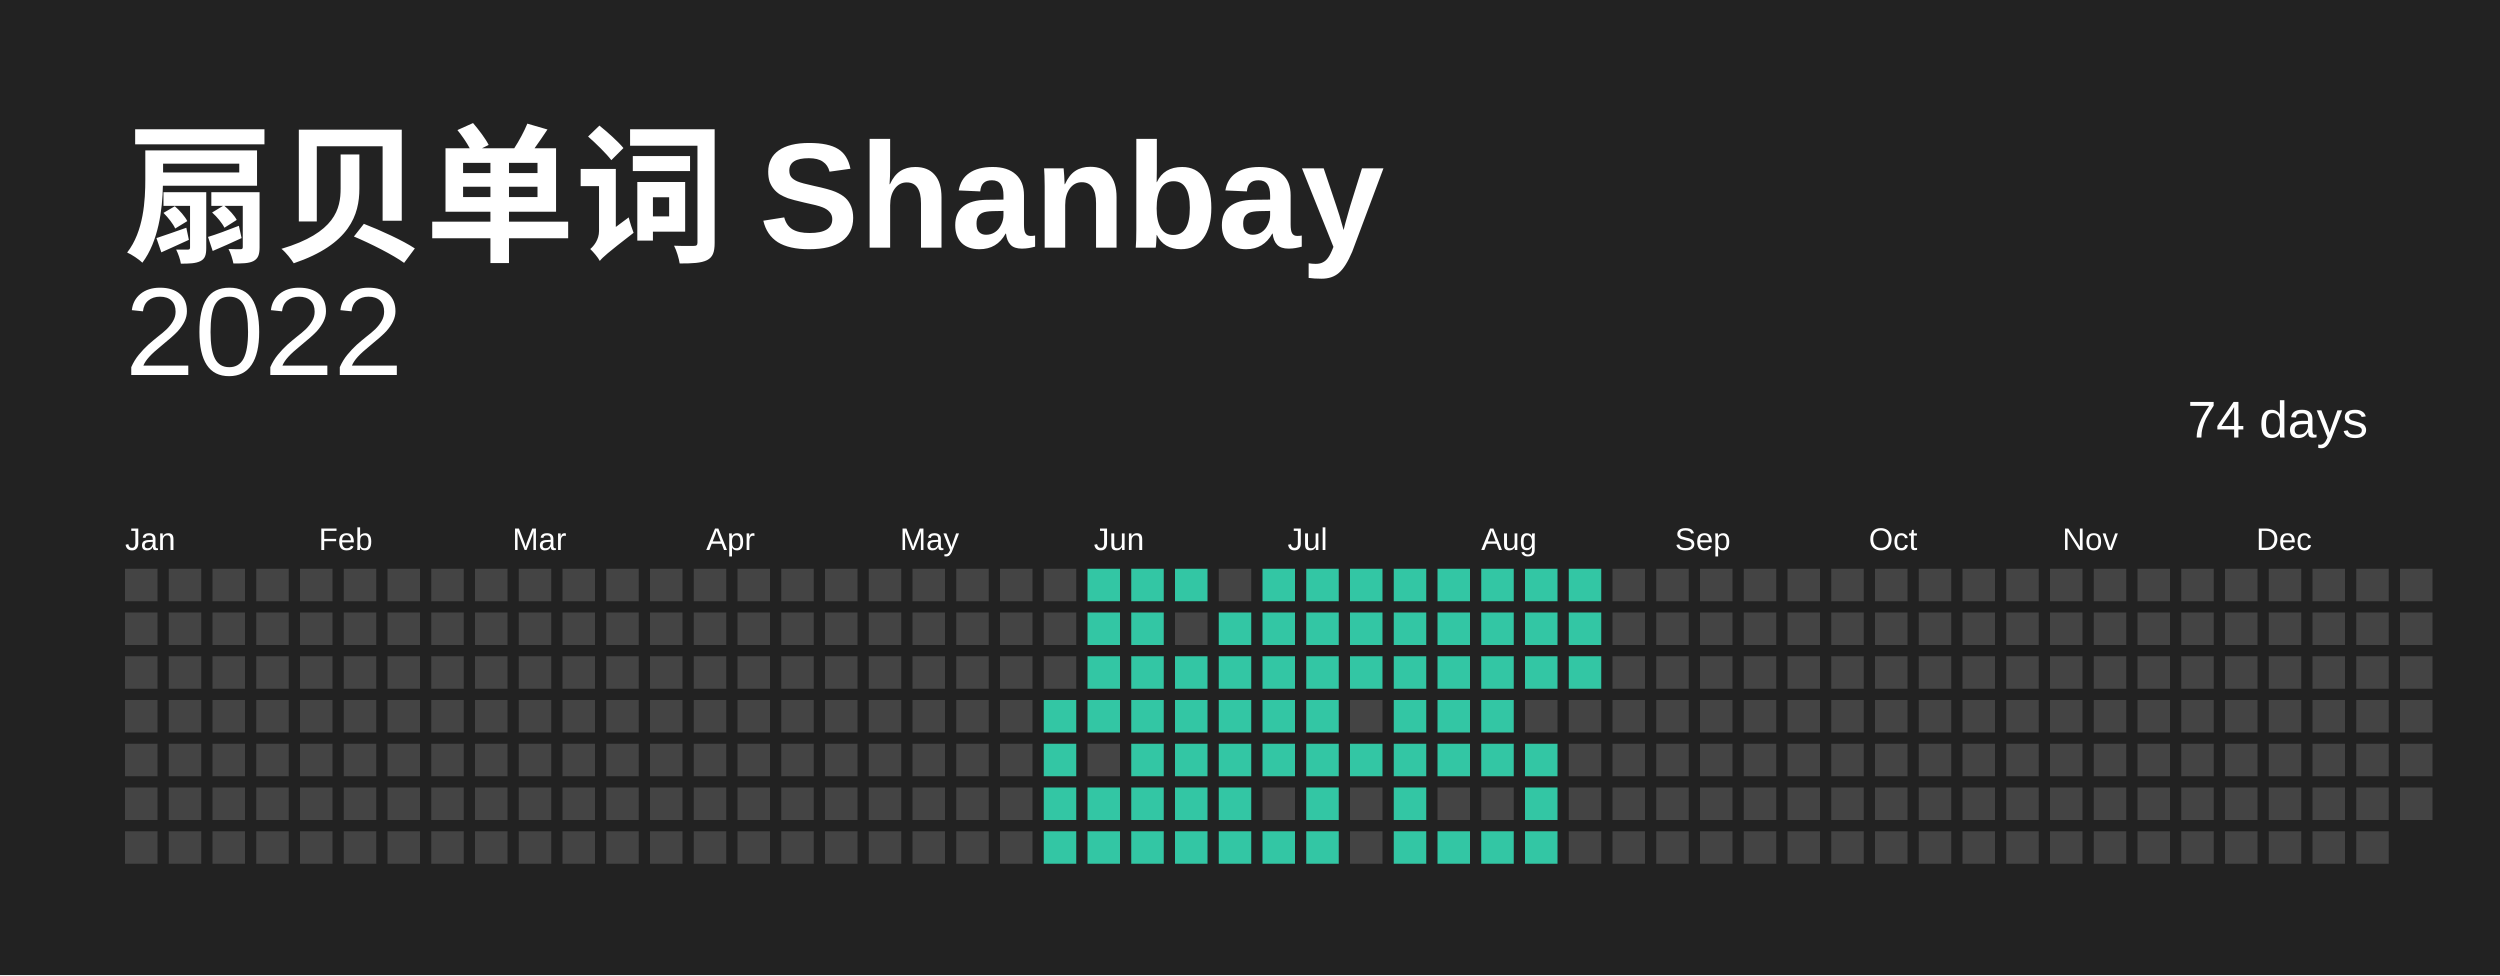
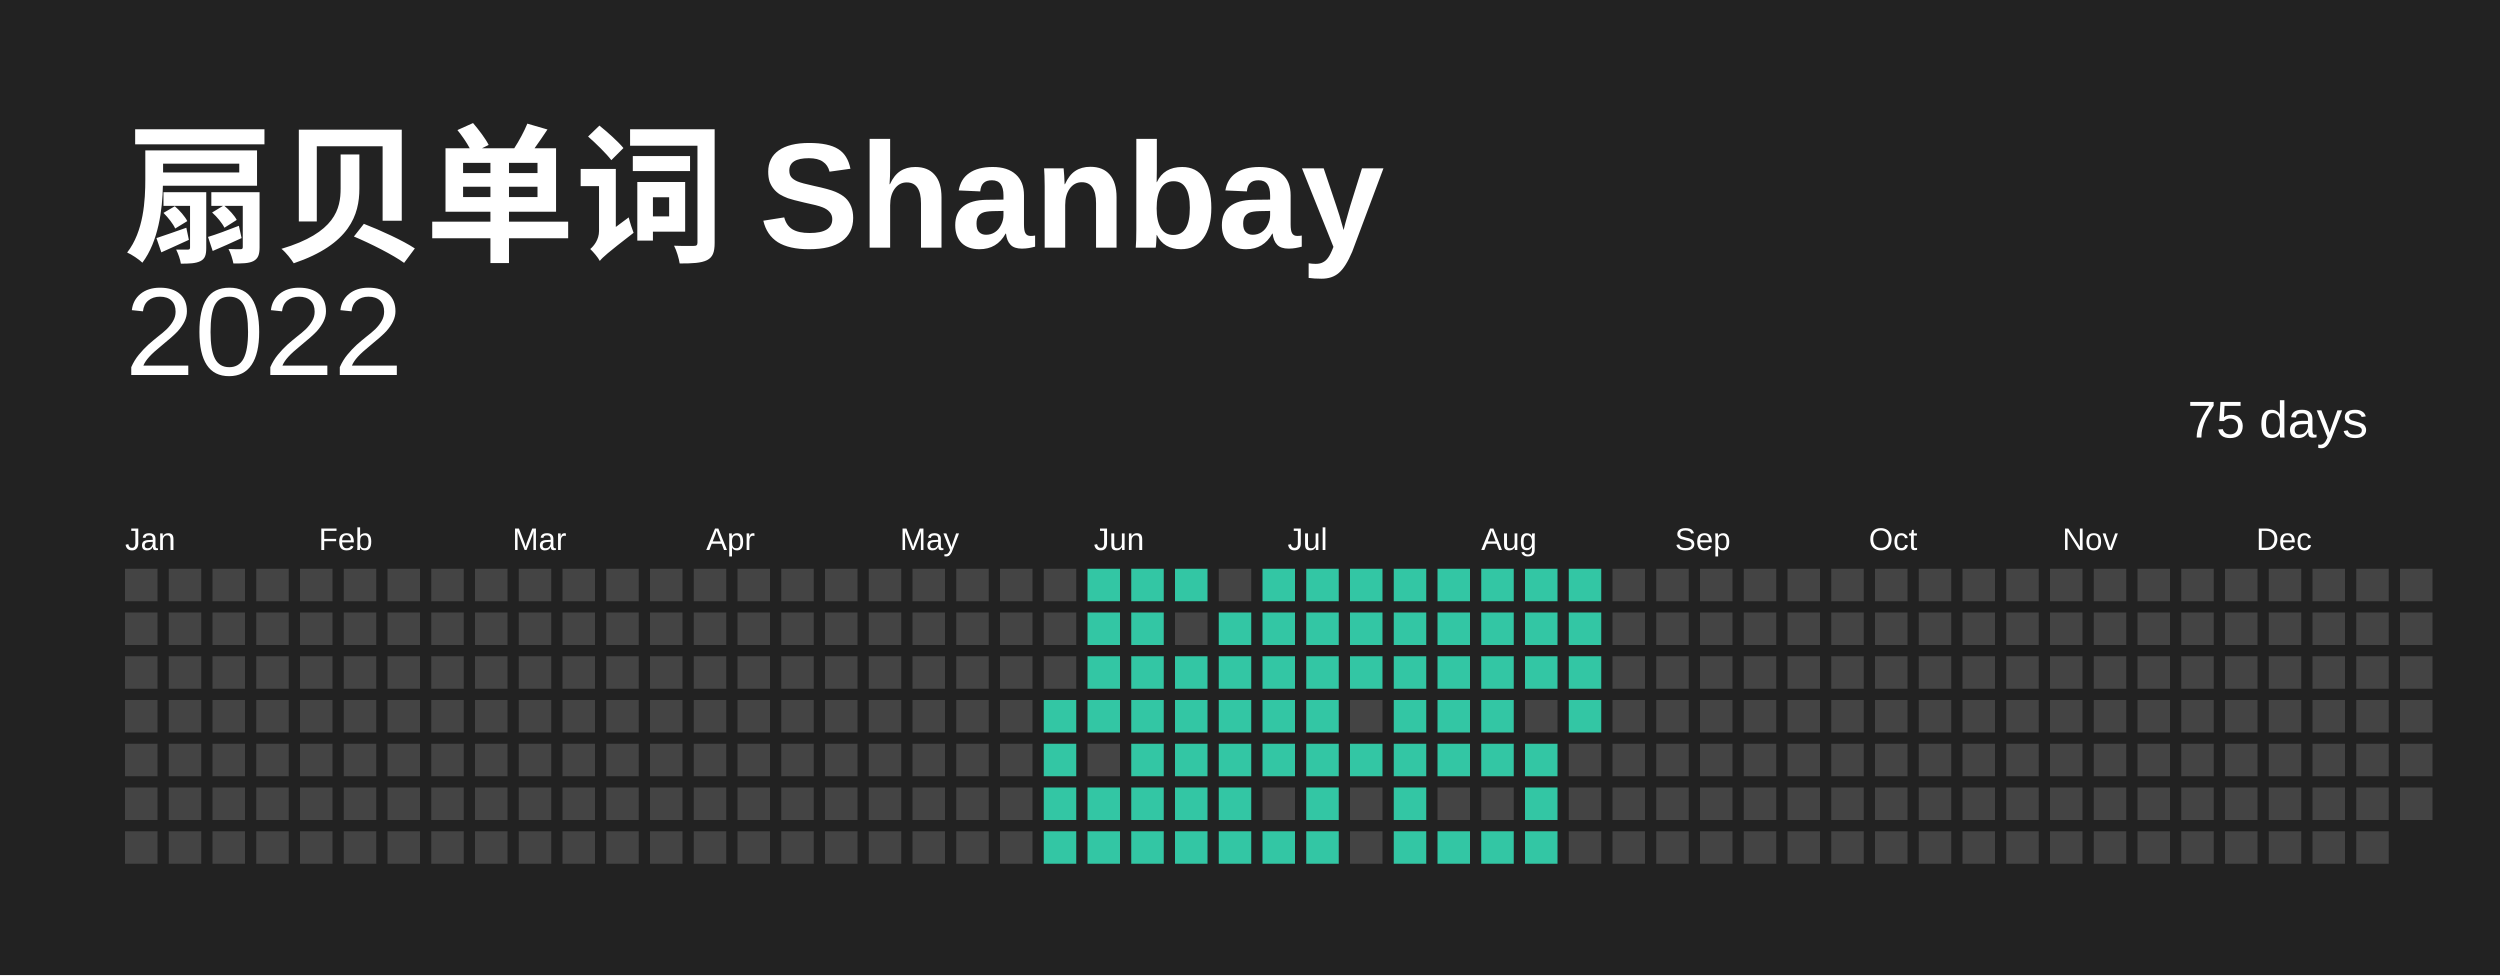
<svg xmlns="http://www.w3.org/2000/svg" baseProfile="full" height="78mm" version="1.1" viewBox="0,0,200,78" width="200mm">
  <defs />
  <rect fill="#222222" height="78" width="200" x="0" y="0" />
  <text fill="#FFFFFF" style="font-size:12px; font-family:Arial; font-weight:bold;" x="10" y="20"> 扇贝单词 Shanbay</text>
  <text alignment-baseline="hanging" fill="#FFFFFF" style="font-size:10.0px; font-family:Arial;" x="10" y="30">2022</text>
-   <text alignment-baseline="hanging" fill="#FFFFFF" style="font-size:4.125px; font-family:Arial;" x="175" y="35">74 days</text>
+   <text alignment-baseline="hanging" fill="#FFFFFF" style="font-size:4.125px; font-family:Arial;" x="175" y="35">75 days</text>
  <text fill="#FFFFFF" style="font-size:2.5px; font-family:Arial" x="10.0" y="44">Jan</text>
  <text fill="#FFFFFF" style="font-size:2.5px; font-family:Arial" x="25.5" y="44">Feb</text>
  <text fill="#FFFFFF" style="font-size:2.5px; font-family:Arial" x="41.0" y="44">Mar</text>
  <text fill="#FFFFFF" style="font-size:2.5px; font-family:Arial" x="56.5" y="44">Apr</text>
  <text fill="#FFFFFF" style="font-size:2.5px; font-family:Arial" x="72.0" y="44">May</text>
  <text fill="#FFFFFF" style="font-size:2.5px; font-family:Arial" x="87.5" y="44">Jun</text>
  <text fill="#FFFFFF" style="font-size:2.5px; font-family:Arial" x="103.0" y="44">Jul</text>
  <text fill="#FFFFFF" style="font-size:2.5px; font-family:Arial" x="118.5" y="44">Aug</text>
  <text fill="#FFFFFF" style="font-size:2.5px; font-family:Arial" x="134.0" y="44">Sep</text>
  <text fill="#FFFFFF" style="font-size:2.5px; font-family:Arial" x="149.5" y="44">Oct</text>
  <text fill="#FFFFFF" style="font-size:2.5px; font-family:Arial" x="165.0" y="44">Nov</text>
  <text fill="#FFFFFF" style="font-size:2.5px; font-family:Arial" x="180.5" y="44">Dec</text>
  <rect fill="#444444" height="2.6" width="2.6" x="10.0" y="45.5" />
  <rect fill="#444444" height="2.6" width="2.6" x="10.0" y="49.0" />
  <rect fill="#444444" height="2.6" width="2.6" x="10.0" y="52.5" />
  <rect fill="#444444" height="2.6" width="2.6" x="10.0" y="56.0" />
  <rect fill="#444444" height="2.6" width="2.6" x="10.0" y="59.5" />
  <rect fill="#444444" height="2.6" width="2.6" x="10.0" y="63.0" />
  <rect fill="#444444" height="2.6" width="2.6" x="10.0" y="66.5" />
  <rect fill="#444444" height="2.6" width="2.6" x="13.5" y="45.5" />
  <rect fill="#444444" height="2.6" width="2.6" x="13.5" y="49.0" />
  <rect fill="#444444" height="2.6" width="2.6" x="13.5" y="52.5" />
  <rect fill="#444444" height="2.6" width="2.6" x="13.5" y="56.0" />
  <rect fill="#444444" height="2.6" width="2.6" x="13.5" y="59.5" />
  <rect fill="#444444" height="2.6" width="2.6" x="13.5" y="63.0" />
  <rect fill="#444444" height="2.6" width="2.6" x="13.5" y="66.5" />
  <rect fill="#444444" height="2.6" width="2.6" x="17.0" y="45.5" />
  <rect fill="#444444" height="2.6" width="2.6" x="17.0" y="49.0" />
  <rect fill="#444444" height="2.6" width="2.6" x="17.0" y="52.5" />
  <rect fill="#444444" height="2.6" width="2.6" x="17.0" y="56.0" />
  <rect fill="#444444" height="2.6" width="2.6" x="17.0" y="59.5" />
  <rect fill="#444444" height="2.6" width="2.6" x="17.0" y="63.0" />
  <rect fill="#444444" height="2.6" width="2.6" x="17.0" y="66.5" />
  <rect fill="#444444" height="2.6" width="2.6" x="20.5" y="45.5" />
  <rect fill="#444444" height="2.6" width="2.6" x="20.5" y="49.0" />
  <rect fill="#444444" height="2.6" width="2.6" x="20.5" y="52.5" />
  <rect fill="#444444" height="2.6" width="2.6" x="20.5" y="56.0" />
  <rect fill="#444444" height="2.6" width="2.6" x="20.5" y="59.5" />
  <rect fill="#444444" height="2.6" width="2.6" x="20.5" y="63.0" />
  <rect fill="#444444" height="2.6" width="2.6" x="20.5" y="66.5" />
  <rect fill="#444444" height="2.6" width="2.6" x="24.0" y="45.5" />
  <rect fill="#444444" height="2.6" width="2.6" x="24.0" y="49.0" />
  <rect fill="#444444" height="2.6" width="2.6" x="24.0" y="52.5" />
  <rect fill="#444444" height="2.6" width="2.6" x="24.0" y="56.0" />
  <rect fill="#444444" height="2.6" width="2.6" x="24.0" y="59.5" />
  <rect fill="#444444" height="2.6" width="2.6" x="24.0" y="63.0" />
  <rect fill="#444444" height="2.6" width="2.6" x="24.0" y="66.5" />
  <rect fill="#444444" height="2.6" width="2.6" x="27.5" y="45.5" />
  <rect fill="#444444" height="2.6" width="2.6" x="27.5" y="49.0" />
  <rect fill="#444444" height="2.6" width="2.6" x="27.5" y="52.5" />
  <rect fill="#444444" height="2.6" width="2.6" x="27.5" y="56.0" />
  <rect fill="#444444" height="2.6" width="2.6" x="27.5" y="59.5" />
  <rect fill="#444444" height="2.6" width="2.6" x="27.5" y="63.0" />
  <rect fill="#444444" height="2.6" width="2.6" x="27.5" y="66.5" />
  <rect fill="#444444" height="2.6" width="2.6" x="31.0" y="45.5" />
  <rect fill="#444444" height="2.6" width="2.6" x="31.0" y="49.0" />
  <rect fill="#444444" height="2.6" width="2.6" x="31.0" y="52.5" />
  <rect fill="#444444" height="2.6" width="2.6" x="31.0" y="56.0" />
  <rect fill="#444444" height="2.6" width="2.6" x="31.0" y="59.5" />
  <rect fill="#444444" height="2.6" width="2.6" x="31.0" y="63.0" />
  <rect fill="#444444" height="2.6" width="2.6" x="31.0" y="66.5" />
  <rect fill="#444444" height="2.6" width="2.6" x="34.5" y="45.5" />
  <rect fill="#444444" height="2.6" width="2.6" x="34.5" y="49.0" />
  <rect fill="#444444" height="2.6" width="2.6" x="34.5" y="52.5" />
  <rect fill="#444444" height="2.6" width="2.6" x="34.5" y="56.0" />
  <rect fill="#444444" height="2.6" width="2.6" x="34.5" y="59.5" />
  <rect fill="#444444" height="2.6" width="2.6" x="34.5" y="63.0" />
  <rect fill="#444444" height="2.6" width="2.6" x="34.5" y="66.5" />
  <rect fill="#444444" height="2.6" width="2.6" x="38.0" y="45.5" />
  <rect fill="#444444" height="2.6" width="2.6" x="38.0" y="49.0" />
  <rect fill="#444444" height="2.6" width="2.6" x="38.0" y="52.5" />
  <rect fill="#444444" height="2.6" width="2.6" x="38.0" y="56.0" />
  <rect fill="#444444" height="2.6" width="2.6" x="38.0" y="59.5" />
  <rect fill="#444444" height="2.6" width="2.6" x="38.0" y="63.0" />
  <rect fill="#444444" height="2.6" width="2.6" x="38.0" y="66.5" />
  <rect fill="#444444" height="2.6" width="2.6" x="41.5" y="45.5" />
  <rect fill="#444444" height="2.6" width="2.6" x="41.5" y="49.0" />
  <rect fill="#444444" height="2.6" width="2.6" x="41.5" y="52.5" />
  <rect fill="#444444" height="2.6" width="2.6" x="41.5" y="56.0" />
  <rect fill="#444444" height="2.6" width="2.6" x="41.5" y="59.5" />
  <rect fill="#444444" height="2.6" width="2.6" x="41.5" y="63.0" />
  <rect fill="#444444" height="2.6" width="2.6" x="41.5" y="66.5" />
  <rect fill="#444444" height="2.6" width="2.6" x="45.0" y="45.5" />
  <rect fill="#444444" height="2.6" width="2.6" x="45.0" y="49.0" />
  <rect fill="#444444" height="2.6" width="2.6" x="45.0" y="52.5" />
  <rect fill="#444444" height="2.6" width="2.6" x="45.0" y="56.0" />
  <rect fill="#444444" height="2.6" width="2.6" x="45.0" y="59.5" />
  <rect fill="#444444" height="2.6" width="2.6" x="45.0" y="63.0" />
  <rect fill="#444444" height="2.6" width="2.6" x="45.0" y="66.5" />
  <rect fill="#444444" height="2.6" width="2.6" x="48.5" y="45.5" />
  <rect fill="#444444" height="2.6" width="2.6" x="48.5" y="49.0" />
  <rect fill="#444444" height="2.6" width="2.6" x="48.5" y="52.5" />
  <rect fill="#444444" height="2.6" width="2.6" x="48.5" y="56.0" />
  <rect fill="#444444" height="2.6" width="2.6" x="48.5" y="59.5" />
  <rect fill="#444444" height="2.6" width="2.6" x="48.5" y="63.0" />
  <rect fill="#444444" height="2.6" width="2.6" x="48.5" y="66.5" />
  <rect fill="#444444" height="2.6" width="2.6" x="52.0" y="45.5" />
  <rect fill="#444444" height="2.6" width="2.6" x="52.0" y="49.0" />
  <rect fill="#444444" height="2.6" width="2.6" x="52.0" y="52.5" />
  <rect fill="#444444" height="2.6" width="2.6" x="52.0" y="56.0" />
  <rect fill="#444444" height="2.6" width="2.6" x="52.0" y="59.5" />
  <rect fill="#444444" height="2.6" width="2.6" x="52.0" y="63.0" />
  <rect fill="#444444" height="2.6" width="2.6" x="52.0" y="66.5" />
  <rect fill="#444444" height="2.6" width="2.6" x="55.5" y="45.5" />
  <rect fill="#444444" height="2.6" width="2.6" x="55.5" y="49.0" />
  <rect fill="#444444" height="2.6" width="2.6" x="55.5" y="52.5" />
  <rect fill="#444444" height="2.6" width="2.6" x="55.5" y="56.0" />
  <rect fill="#444444" height="2.6" width="2.6" x="55.5" y="59.5" />
  <rect fill="#444444" height="2.6" width="2.6" x="55.5" y="63.0" />
  <rect fill="#444444" height="2.6" width="2.6" x="55.5" y="66.5" />
  <rect fill="#444444" height="2.6" width="2.6" x="59.0" y="45.5" />
  <rect fill="#444444" height="2.6" width="2.6" x="59.0" y="49.0" />
  <rect fill="#444444" height="2.6" width="2.6" x="59.0" y="52.5" />
  <rect fill="#444444" height="2.6" width="2.6" x="59.0" y="56.0" />
  <rect fill="#444444" height="2.6" width="2.6" x="59.0" y="59.5" />
  <rect fill="#444444" height="2.6" width="2.6" x="59.0" y="63.0" />
  <rect fill="#444444" height="2.6" width="2.6" x="59.0" y="66.5" />
  <rect fill="#444444" height="2.6" width="2.6" x="62.5" y="45.5" />
  <rect fill="#444444" height="2.6" width="2.6" x="62.5" y="49.0" />
  <rect fill="#444444" height="2.6" width="2.6" x="62.5" y="52.5" />
  <rect fill="#444444" height="2.6" width="2.6" x="62.5" y="56.0" />
  <rect fill="#444444" height="2.6" width="2.6" x="62.5" y="59.5" />
  <rect fill="#444444" height="2.6" width="2.6" x="62.5" y="63.0" />
  <rect fill="#444444" height="2.6" width="2.6" x="62.5" y="66.5" />
  <rect fill="#444444" height="2.6" width="2.6" x="66.0" y="45.5" />
  <rect fill="#444444" height="2.6" width="2.6" x="66.0" y="49.0" />
  <rect fill="#444444" height="2.6" width="2.6" x="66.0" y="52.5" />
  <rect fill="#444444" height="2.6" width="2.6" x="66.0" y="56.0" />
  <rect fill="#444444" height="2.6" width="2.6" x="66.0" y="59.5" />
  <rect fill="#444444" height="2.6" width="2.6" x="66.0" y="63.0" />
  <rect fill="#444444" height="2.6" width="2.6" x="66.0" y="66.5" />
  <rect fill="#444444" height="2.6" width="2.6" x="69.5" y="45.5" />
  <rect fill="#444444" height="2.6" width="2.6" x="69.5" y="49.0" />
  <rect fill="#444444" height="2.6" width="2.6" x="69.5" y="52.5" />
  <rect fill="#444444" height="2.6" width="2.6" x="69.5" y="56.0" />
  <rect fill="#444444" height="2.6" width="2.6" x="69.5" y="59.5" />
  <rect fill="#444444" height="2.6" width="2.6" x="69.5" y="63.0" />
  <rect fill="#444444" height="2.6" width="2.6" x="69.5" y="66.5" />
  <rect fill="#444444" height="2.6" width="2.6" x="73.0" y="45.5" />
  <rect fill="#444444" height="2.6" width="2.6" x="73.0" y="49.0" />
  <rect fill="#444444" height="2.6" width="2.6" x="73.0" y="52.5" />
  <rect fill="#444444" height="2.6" width="2.6" x="73.0" y="56.0" />
  <rect fill="#444444" height="2.6" width="2.6" x="73.0" y="59.5" />
  <rect fill="#444444" height="2.6" width="2.6" x="73.0" y="63.0" />
  <rect fill="#444444" height="2.6" width="2.6" x="73.0" y="66.5" />
  <rect fill="#444444" height="2.6" width="2.6" x="76.5" y="45.5" />
  <rect fill="#444444" height="2.6" width="2.6" x="76.5" y="49.0" />
  <rect fill="#444444" height="2.6" width="2.6" x="76.5" y="52.5" />
  <rect fill="#444444" height="2.6" width="2.6" x="76.5" y="56.0" />
  <rect fill="#444444" height="2.6" width="2.6" x="76.5" y="59.5" />
  <rect fill="#444444" height="2.6" width="2.6" x="76.5" y="63.0" />
  <rect fill="#444444" height="2.6" width="2.6" x="76.5" y="66.5" />
  <rect fill="#444444" height="2.6" width="2.6" x="80.0" y="45.5" />
  <rect fill="#444444" height="2.6" width="2.6" x="80.0" y="49.0" />
  <rect fill="#444444" height="2.6" width="2.6" x="80.0" y="52.5" />
  <rect fill="#444444" height="2.6" width="2.6" x="80.0" y="56.0" />
  <rect fill="#444444" height="2.6" width="2.6" x="80.0" y="59.5" />
  <rect fill="#444444" height="2.6" width="2.6" x="80.0" y="63.0" />
  <rect fill="#444444" height="2.6" width="2.6" x="80.0" y="66.5" />
  <rect fill="#444444" height="2.6" width="2.6" x="83.5" y="45.5" />
  <rect fill="#444444" height="2.6" width="2.6" x="83.5" y="49.0" />
  <rect fill="#444444" height="2.6" width="2.6" x="83.5" y="52.5" />
  <rect fill="#33C6A4" height="2.6" width="2.6" x="83.5" y="56.0" />
  <rect fill="#33C6A4" height="2.6" width="2.6" x="83.5" y="59.5" />
  <rect fill="#33C6A4" height="2.6" width="2.6" x="83.5" y="63.0" />
  <rect fill="#33C6A4" height="2.6" width="2.6" x="83.5" y="66.5" />
  <rect fill="#33C6A4" height="2.6" width="2.6" x="87.0" y="45.5" />
  <rect fill="#33C6A4" height="2.6" width="2.6" x="87.0" y="49.0" />
  <rect fill="#33C6A4" height="2.6" width="2.6" x="87.0" y="52.5" />
  <rect fill="#33C6A4" height="2.6" width="2.6" x="87.0" y="56.0" />
  <rect fill="#444444" height="2.6" width="2.6" x="87.0" y="59.5" />
  <rect fill="#33C6A4" height="2.6" width="2.6" x="87.0" y="63.0" />
  <rect fill="#33C6A4" height="2.6" width="2.6" x="87.0" y="66.5" />
  <rect fill="#33C6A4" height="2.6" width="2.6" x="90.5" y="45.5" />
  <rect fill="#33C6A4" height="2.6" width="2.6" x="90.5" y="49.0" />
  <rect fill="#33C6A4" height="2.6" width="2.6" x="90.5" y="52.5" />
  <rect fill="#33C6A4" height="2.6" width="2.6" x="90.5" y="56.0" />
  <rect fill="#33C6A4" height="2.6" width="2.6" x="90.5" y="59.5" />
  <rect fill="#33C6A4" height="2.6" width="2.6" x="90.5" y="63.0" />
  <rect fill="#33C6A4" height="2.6" width="2.6" x="90.5" y="66.5" />
  <rect fill="#33C6A4" height="2.6" width="2.6" x="94.0" y="45.5" />
  <rect fill="#444444" height="2.6" width="2.6" x="94.0" y="49.0" />
  <rect fill="#33C6A4" height="2.6" width="2.6" x="94.0" y="52.5" />
  <rect fill="#33C6A4" height="2.6" width="2.6" x="94.0" y="56.0" />
  <rect fill="#33C6A4" height="2.6" width="2.6" x="94.0" y="59.5" />
  <rect fill="#33C6A4" height="2.6" width="2.6" x="94.0" y="63.0" />
  <rect fill="#33C6A4" height="2.6" width="2.6" x="94.0" y="66.5" />
  <rect fill="#444444" height="2.6" width="2.6" x="97.5" y="45.5" />
  <rect fill="#33C6A4" height="2.6" width="2.6" x="97.5" y="49.0" />
  <rect fill="#33C6A4" height="2.6" width="2.6" x="97.5" y="52.5" />
  <rect fill="#33C6A4" height="2.6" width="2.6" x="97.5" y="56.0" />
  <rect fill="#33C6A4" height="2.6" width="2.6" x="97.5" y="59.5" />
  <rect fill="#33C6A4" height="2.6" width="2.6" x="97.5" y="63.0" />
  <rect fill="#33C6A4" height="2.6" width="2.6" x="97.5" y="66.5" />
  <rect fill="#33C6A4" height="2.6" width="2.6" x="101.0" y="45.5" />
  <rect fill="#33C6A4" height="2.6" width="2.6" x="101.0" y="49.0" />
  <rect fill="#33C6A4" height="2.6" width="2.6" x="101.0" y="52.5" />
  <rect fill="#33C6A4" height="2.6" width="2.6" x="101.0" y="56.0" />
  <rect fill="#33C6A4" height="2.6" width="2.6" x="101.0" y="59.5" />
  <rect fill="#444444" height="2.6" width="2.6" x="101.0" y="63.0" />
  <rect fill="#33C6A4" height="2.6" width="2.6" x="101.0" y="66.5" />
  <rect fill="#33C6A4" height="2.6" width="2.6" x="104.5" y="45.5" />
  <rect fill="#33C6A4" height="2.6" width="2.6" x="104.5" y="49.0" />
  <rect fill="#33C6A4" height="2.6" width="2.6" x="104.5" y="52.5" />
  <rect fill="#33C6A4" height="2.6" width="2.6" x="104.5" y="56.0" />
  <rect fill="#33C6A4" height="2.6" width="2.6" x="104.5" y="59.5" />
  <rect fill="#33C6A4" height="2.6" width="2.6" x="104.5" y="63.0" />
  <rect fill="#33C6A4" height="2.6" width="2.6" x="104.5" y="66.5" />
  <rect fill="#33C6A4" height="2.6" width="2.6" x="108.0" y="45.5" />
  <rect fill="#33C6A4" height="2.6" width="2.6" x="108.0" y="49.0" />
  <rect fill="#33C6A4" height="2.6" width="2.6" x="108.0" y="52.5" />
  <rect fill="#444444" height="2.6" width="2.6" x="108.0" y="56.0" />
  <rect fill="#33C6A4" height="2.6" width="2.6" x="108.0" y="59.5" />
  <rect fill="#444444" height="2.6" width="2.6" x="108.0" y="63.0" />
  <rect fill="#444444" height="2.6" width="2.6" x="108.0" y="66.5" />
  <rect fill="#33C6A4" height="2.6" width="2.6" x="111.5" y="45.5" />
  <rect fill="#33C6A4" height="2.6" width="2.6" x="111.5" y="49.0" />
  <rect fill="#33C6A4" height="2.6" width="2.6" x="111.5" y="52.5" />
  <rect fill="#33C6A4" height="2.6" width="2.6" x="111.5" y="56.0" />
  <rect fill="#33C6A4" height="2.6" width="2.6" x="111.5" y="59.5" />
  <rect fill="#33C6A4" height="2.6" width="2.6" x="111.5" y="63.0" />
  <rect fill="#33C6A4" height="2.6" width="2.6" x="111.5" y="66.5" />
  <rect fill="#33C6A4" height="2.6" width="2.6" x="115.0" y="45.5" />
  <rect fill="#33C6A4" height="2.6" width="2.6" x="115.0" y="49.0" />
  <rect fill="#33C6A4" height="2.6" width="2.6" x="115.0" y="52.5" />
  <rect fill="#33C6A4" height="2.6" width="2.6" x="115.0" y="56.0" />
  <rect fill="#33C6A4" height="2.6" width="2.6" x="115.0" y="59.5" />
  <rect fill="#444444" height="2.6" width="2.6" x="115.0" y="63.0" />
  <rect fill="#33C6A4" height="2.6" width="2.6" x="115.0" y="66.5" />
  <rect fill="#33C6A4" height="2.6" width="2.6" x="118.5" y="45.5" />
  <rect fill="#33C6A4" height="2.6" width="2.6" x="118.5" y="49.0" />
  <rect fill="#33C6A4" height="2.6" width="2.6" x="118.5" y="52.5" />
  <rect fill="#33C6A4" height="2.6" width="2.6" x="118.5" y="56.0" />
  <rect fill="#33C6A4" height="2.6" width="2.6" x="118.5" y="59.5" />
  <rect fill="#444444" height="2.6" width="2.6" x="118.5" y="63.0" />
  <rect fill="#33C6A4" height="2.6" width="2.6" x="118.5" y="66.5" />
  <rect fill="#33C6A4" height="2.6" width="2.6" x="122.0" y="45.5" />
  <rect fill="#33C6A4" height="2.6" width="2.6" x="122.0" y="49.0" />
  <rect fill="#33C6A4" height="2.6" width="2.6" x="122.0" y="52.5" />
  <rect fill="#444444" height="2.6" width="2.6" x="122.0" y="56.0" />
  <rect fill="#33C6A4" height="2.6" width="2.6" x="122.0" y="59.5" />
  <rect fill="#33C6A4" height="2.6" width="2.6" x="122.0" y="63.0" />
  <rect fill="#33C6A4" height="2.6" width="2.6" x="122.0" y="66.5" />
  <rect fill="#33C6A4" height="2.6" width="2.6" x="125.5" y="45.5" />
  <rect fill="#33C6A4" height="2.6" width="2.6" x="125.5" y="49.0" />
  <rect fill="#33C6A4" height="2.6" width="2.6" x="125.5" y="52.5" />
-   <rect fill="#444444" height="2.6" width="2.6" x="125.5" y="56.0" />
+   <rect fill="#33C6A4" height="2.6" width="2.6" x="125.5" y="56.0" />
  <rect fill="#444444" height="2.6" width="2.6" x="125.5" y="59.5" />
  <rect fill="#444444" height="2.6" width="2.6" x="125.5" y="63.0" />
  <rect fill="#444444" height="2.6" width="2.6" x="125.5" y="66.5" />
  <rect fill="#444444" height="2.6" width="2.6" x="129.0" y="45.5" />
  <rect fill="#444444" height="2.6" width="2.6" x="129.0" y="49.0" />
  <rect fill="#444444" height="2.6" width="2.6" x="129.0" y="52.5" />
  <rect fill="#444444" height="2.6" width="2.6" x="129.0" y="56.0" />
  <rect fill="#444444" height="2.6" width="2.6" x="129.0" y="59.5" />
  <rect fill="#444444" height="2.6" width="2.6" x="129.0" y="63.0" />
  <rect fill="#444444" height="2.6" width="2.6" x="129.0" y="66.5" />
  <rect fill="#444444" height="2.6" width="2.6" x="132.5" y="45.5" />
  <rect fill="#444444" height="2.6" width="2.6" x="132.5" y="49.0" />
  <rect fill="#444444" height="2.6" width="2.6" x="132.5" y="52.5" />
  <rect fill="#444444" height="2.6" width="2.6" x="132.5" y="56.0" />
  <rect fill="#444444" height="2.6" width="2.6" x="132.5" y="59.5" />
  <rect fill="#444444" height="2.6" width="2.6" x="132.5" y="63.0" />
  <rect fill="#444444" height="2.6" width="2.6" x="132.5" y="66.5" />
  <rect fill="#444444" height="2.6" width="2.6" x="136.0" y="45.5" />
  <rect fill="#444444" height="2.6" width="2.6" x="136.0" y="49.0" />
  <rect fill="#444444" height="2.6" width="2.6" x="136.0" y="52.5" />
  <rect fill="#444444" height="2.6" width="2.6" x="136.0" y="56.0" />
  <rect fill="#444444" height="2.6" width="2.6" x="136.0" y="59.5" />
  <rect fill="#444444" height="2.6" width="2.6" x="136.0" y="63.0" />
  <rect fill="#444444" height="2.6" width="2.6" x="136.0" y="66.5" />
  <rect fill="#444444" height="2.6" width="2.6" x="139.5" y="45.5" />
  <rect fill="#444444" height="2.6" width="2.6" x="139.5" y="49.0" />
  <rect fill="#444444" height="2.6" width="2.6" x="139.5" y="52.5" />
  <rect fill="#444444" height="2.6" width="2.6" x="139.5" y="56.0" />
  <rect fill="#444444" height="2.6" width="2.6" x="139.5" y="59.5" />
  <rect fill="#444444" height="2.6" width="2.6" x="139.5" y="63.0" />
  <rect fill="#444444" height="2.6" width="2.6" x="139.5" y="66.5" />
  <rect fill="#444444" height="2.6" width="2.6" x="143.0" y="45.5" />
  <rect fill="#444444" height="2.6" width="2.6" x="143.0" y="49.0" />
  <rect fill="#444444" height="2.6" width="2.6" x="143.0" y="52.5" />
  <rect fill="#444444" height="2.6" width="2.6" x="143.0" y="56.0" />
  <rect fill="#444444" height="2.6" width="2.6" x="143.0" y="59.5" />
  <rect fill="#444444" height="2.6" width="2.6" x="143.0" y="63.0" />
  <rect fill="#444444" height="2.6" width="2.6" x="143.0" y="66.5" />
  <rect fill="#444444" height="2.6" width="2.6" x="146.5" y="45.5" />
  <rect fill="#444444" height="2.6" width="2.6" x="146.5" y="49.0" />
  <rect fill="#444444" height="2.6" width="2.6" x="146.5" y="52.5" />
  <rect fill="#444444" height="2.6" width="2.6" x="146.5" y="56.0" />
  <rect fill="#444444" height="2.6" width="2.6" x="146.5" y="59.5" />
  <rect fill="#444444" height="2.6" width="2.6" x="146.5" y="63.0" />
  <rect fill="#444444" height="2.6" width="2.6" x="146.5" y="66.5" />
  <rect fill="#444444" height="2.6" width="2.6" x="150.0" y="45.5" />
  <rect fill="#444444" height="2.6" width="2.6" x="150.0" y="49.0" />
  <rect fill="#444444" height="2.6" width="2.6" x="150.0" y="52.5" />
  <rect fill="#444444" height="2.6" width="2.6" x="150.0" y="56.0" />
  <rect fill="#444444" height="2.6" width="2.6" x="150.0" y="59.5" />
  <rect fill="#444444" height="2.6" width="2.6" x="150.0" y="63.0" />
  <rect fill="#444444" height="2.6" width="2.6" x="150.0" y="66.5" />
  <rect fill="#444444" height="2.6" width="2.6" x="153.5" y="45.5" />
  <rect fill="#444444" height="2.6" width="2.6" x="153.5" y="49.0" />
  <rect fill="#444444" height="2.6" width="2.6" x="153.5" y="52.5" />
  <rect fill="#444444" height="2.6" width="2.6" x="153.5" y="56.0" />
  <rect fill="#444444" height="2.6" width="2.6" x="153.5" y="59.5" />
  <rect fill="#444444" height="2.6" width="2.6" x="153.5" y="63.0" />
  <rect fill="#444444" height="2.6" width="2.6" x="153.5" y="66.5" />
  <rect fill="#444444" height="2.6" width="2.6" x="157.0" y="45.5" />
  <rect fill="#444444" height="2.6" width="2.6" x="157.0" y="49.0" />
  <rect fill="#444444" height="2.6" width="2.6" x="157.0" y="52.5" />
  <rect fill="#444444" height="2.6" width="2.6" x="157.0" y="56.0" />
  <rect fill="#444444" height="2.6" width="2.6" x="157.0" y="59.5" />
  <rect fill="#444444" height="2.6" width="2.6" x="157.0" y="63.0" />
  <rect fill="#444444" height="2.6" width="2.6" x="157.0" y="66.5" />
  <rect fill="#444444" height="2.6" width="2.6" x="160.5" y="45.5" />
  <rect fill="#444444" height="2.6" width="2.6" x="160.5" y="49.0" />
  <rect fill="#444444" height="2.6" width="2.6" x="160.5" y="52.5" />
  <rect fill="#444444" height="2.6" width="2.6" x="160.5" y="56.0" />
  <rect fill="#444444" height="2.6" width="2.6" x="160.5" y="59.5" />
  <rect fill="#444444" height="2.6" width="2.6" x="160.5" y="63.0" />
  <rect fill="#444444" height="2.6" width="2.6" x="160.5" y="66.5" />
  <rect fill="#444444" height="2.6" width="2.6" x="164.0" y="45.5" />
  <rect fill="#444444" height="2.6" width="2.6" x="164.0" y="49.0" />
  <rect fill="#444444" height="2.6" width="2.6" x="164.0" y="52.5" />
  <rect fill="#444444" height="2.6" width="2.6" x="164.0" y="56.0" />
  <rect fill="#444444" height="2.6" width="2.6" x="164.0" y="59.5" />
  <rect fill="#444444" height="2.6" width="2.6" x="164.0" y="63.0" />
  <rect fill="#444444" height="2.6" width="2.6" x="164.0" y="66.5" />
  <rect fill="#444444" height="2.6" width="2.6" x="167.5" y="45.5" />
  <rect fill="#444444" height="2.6" width="2.6" x="167.5" y="49.0" />
  <rect fill="#444444" height="2.6" width="2.6" x="167.5" y="52.5" />
  <rect fill="#444444" height="2.6" width="2.6" x="167.5" y="56.0" />
  <rect fill="#444444" height="2.6" width="2.6" x="167.5" y="59.5" />
  <rect fill="#444444" height="2.6" width="2.6" x="167.5" y="63.0" />
  <rect fill="#444444" height="2.6" width="2.6" x="167.5" y="66.5" />
  <rect fill="#444444" height="2.6" width="2.6" x="171.0" y="45.5" />
  <rect fill="#444444" height="2.6" width="2.6" x="171.0" y="49.0" />
  <rect fill="#444444" height="2.6" width="2.6" x="171.0" y="52.5" />
  <rect fill="#444444" height="2.6" width="2.6" x="171.0" y="56.0" />
  <rect fill="#444444" height="2.6" width="2.6" x="171.0" y="59.5" />
  <rect fill="#444444" height="2.6" width="2.6" x="171.0" y="63.0" />
  <rect fill="#444444" height="2.6" width="2.6" x="171.0" y="66.5" />
  <rect fill="#444444" height="2.6" width="2.6" x="174.5" y="45.5" />
  <rect fill="#444444" height="2.6" width="2.6" x="174.5" y="49.0" />
  <rect fill="#444444" height="2.6" width="2.6" x="174.5" y="52.5" />
  <rect fill="#444444" height="2.6" width="2.6" x="174.5" y="56.0" />
  <rect fill="#444444" height="2.6" width="2.6" x="174.5" y="59.5" />
  <rect fill="#444444" height="2.6" width="2.6" x="174.5" y="63.0" />
  <rect fill="#444444" height="2.6" width="2.6" x="174.5" y="66.5" />
  <rect fill="#444444" height="2.6" width="2.6" x="178.0" y="45.5" />
  <rect fill="#444444" height="2.6" width="2.6" x="178.0" y="49.0" />
  <rect fill="#444444" height="2.6" width="2.6" x="178.0" y="52.5" />
  <rect fill="#444444" height="2.6" width="2.6" x="178.0" y="56.0" />
  <rect fill="#444444" height="2.6" width="2.6" x="178.0" y="59.5" />
  <rect fill="#444444" height="2.6" width="2.6" x="178.0" y="63.0" />
  <rect fill="#444444" height="2.6" width="2.6" x="178.0" y="66.5" />
  <rect fill="#444444" height="2.6" width="2.6" x="181.5" y="45.5" />
  <rect fill="#444444" height="2.6" width="2.6" x="181.5" y="49.0" />
  <rect fill="#444444" height="2.6" width="2.6" x="181.5" y="52.5" />
  <rect fill="#444444" height="2.6" width="2.6" x="181.5" y="56.0" />
  <rect fill="#444444" height="2.6" width="2.6" x="181.5" y="59.5" />
  <rect fill="#444444" height="2.6" width="2.6" x="181.5" y="63.0" />
  <rect fill="#444444" height="2.6" width="2.6" x="181.5" y="66.5" />
  <rect fill="#444444" height="2.6" width="2.6" x="185.0" y="45.5" />
  <rect fill="#444444" height="2.6" width="2.6" x="185.0" y="49.0" />
  <rect fill="#444444" height="2.6" width="2.6" x="185.0" y="52.5" />
  <rect fill="#444444" height="2.6" width="2.6" x="185.0" y="56.0" />
  <rect fill="#444444" height="2.6" width="2.6" x="185.0" y="59.5" />
  <rect fill="#444444" height="2.6" width="2.6" x="185.0" y="63.0" />
  <rect fill="#444444" height="2.6" width="2.6" x="185.0" y="66.5" />
  <rect fill="#444444" height="2.6" width="2.6" x="188.5" y="45.5" />
  <rect fill="#444444" height="2.6" width="2.6" x="188.5" y="49.0" />
  <rect fill="#444444" height="2.6" width="2.6" x="188.5" y="52.5" />
  <rect fill="#444444" height="2.6" width="2.6" x="188.5" y="56.0" />
  <rect fill="#444444" height="2.6" width="2.6" x="188.5" y="59.5" />
  <rect fill="#444444" height="2.6" width="2.6" x="188.5" y="63.0" />
  <rect fill="#444444" height="2.6" width="2.6" x="188.5" y="66.5" />
  <rect fill="#444444" height="2.6" width="2.6" x="192.0" y="45.5" />
  <rect fill="#444444" height="2.6" width="2.6" x="192.0" y="49.0" />
  <rect fill="#444444" height="2.6" width="2.6" x="192.0" y="52.5" />
  <rect fill="#444444" height="2.6" width="2.6" x="192.0" y="56.0" />
  <rect fill="#444444" height="2.6" width="2.6" x="192.0" y="59.5" />
  <rect fill="#444444" height="2.6" width="2.6" x="192.0" y="63.0" />
</svg>
